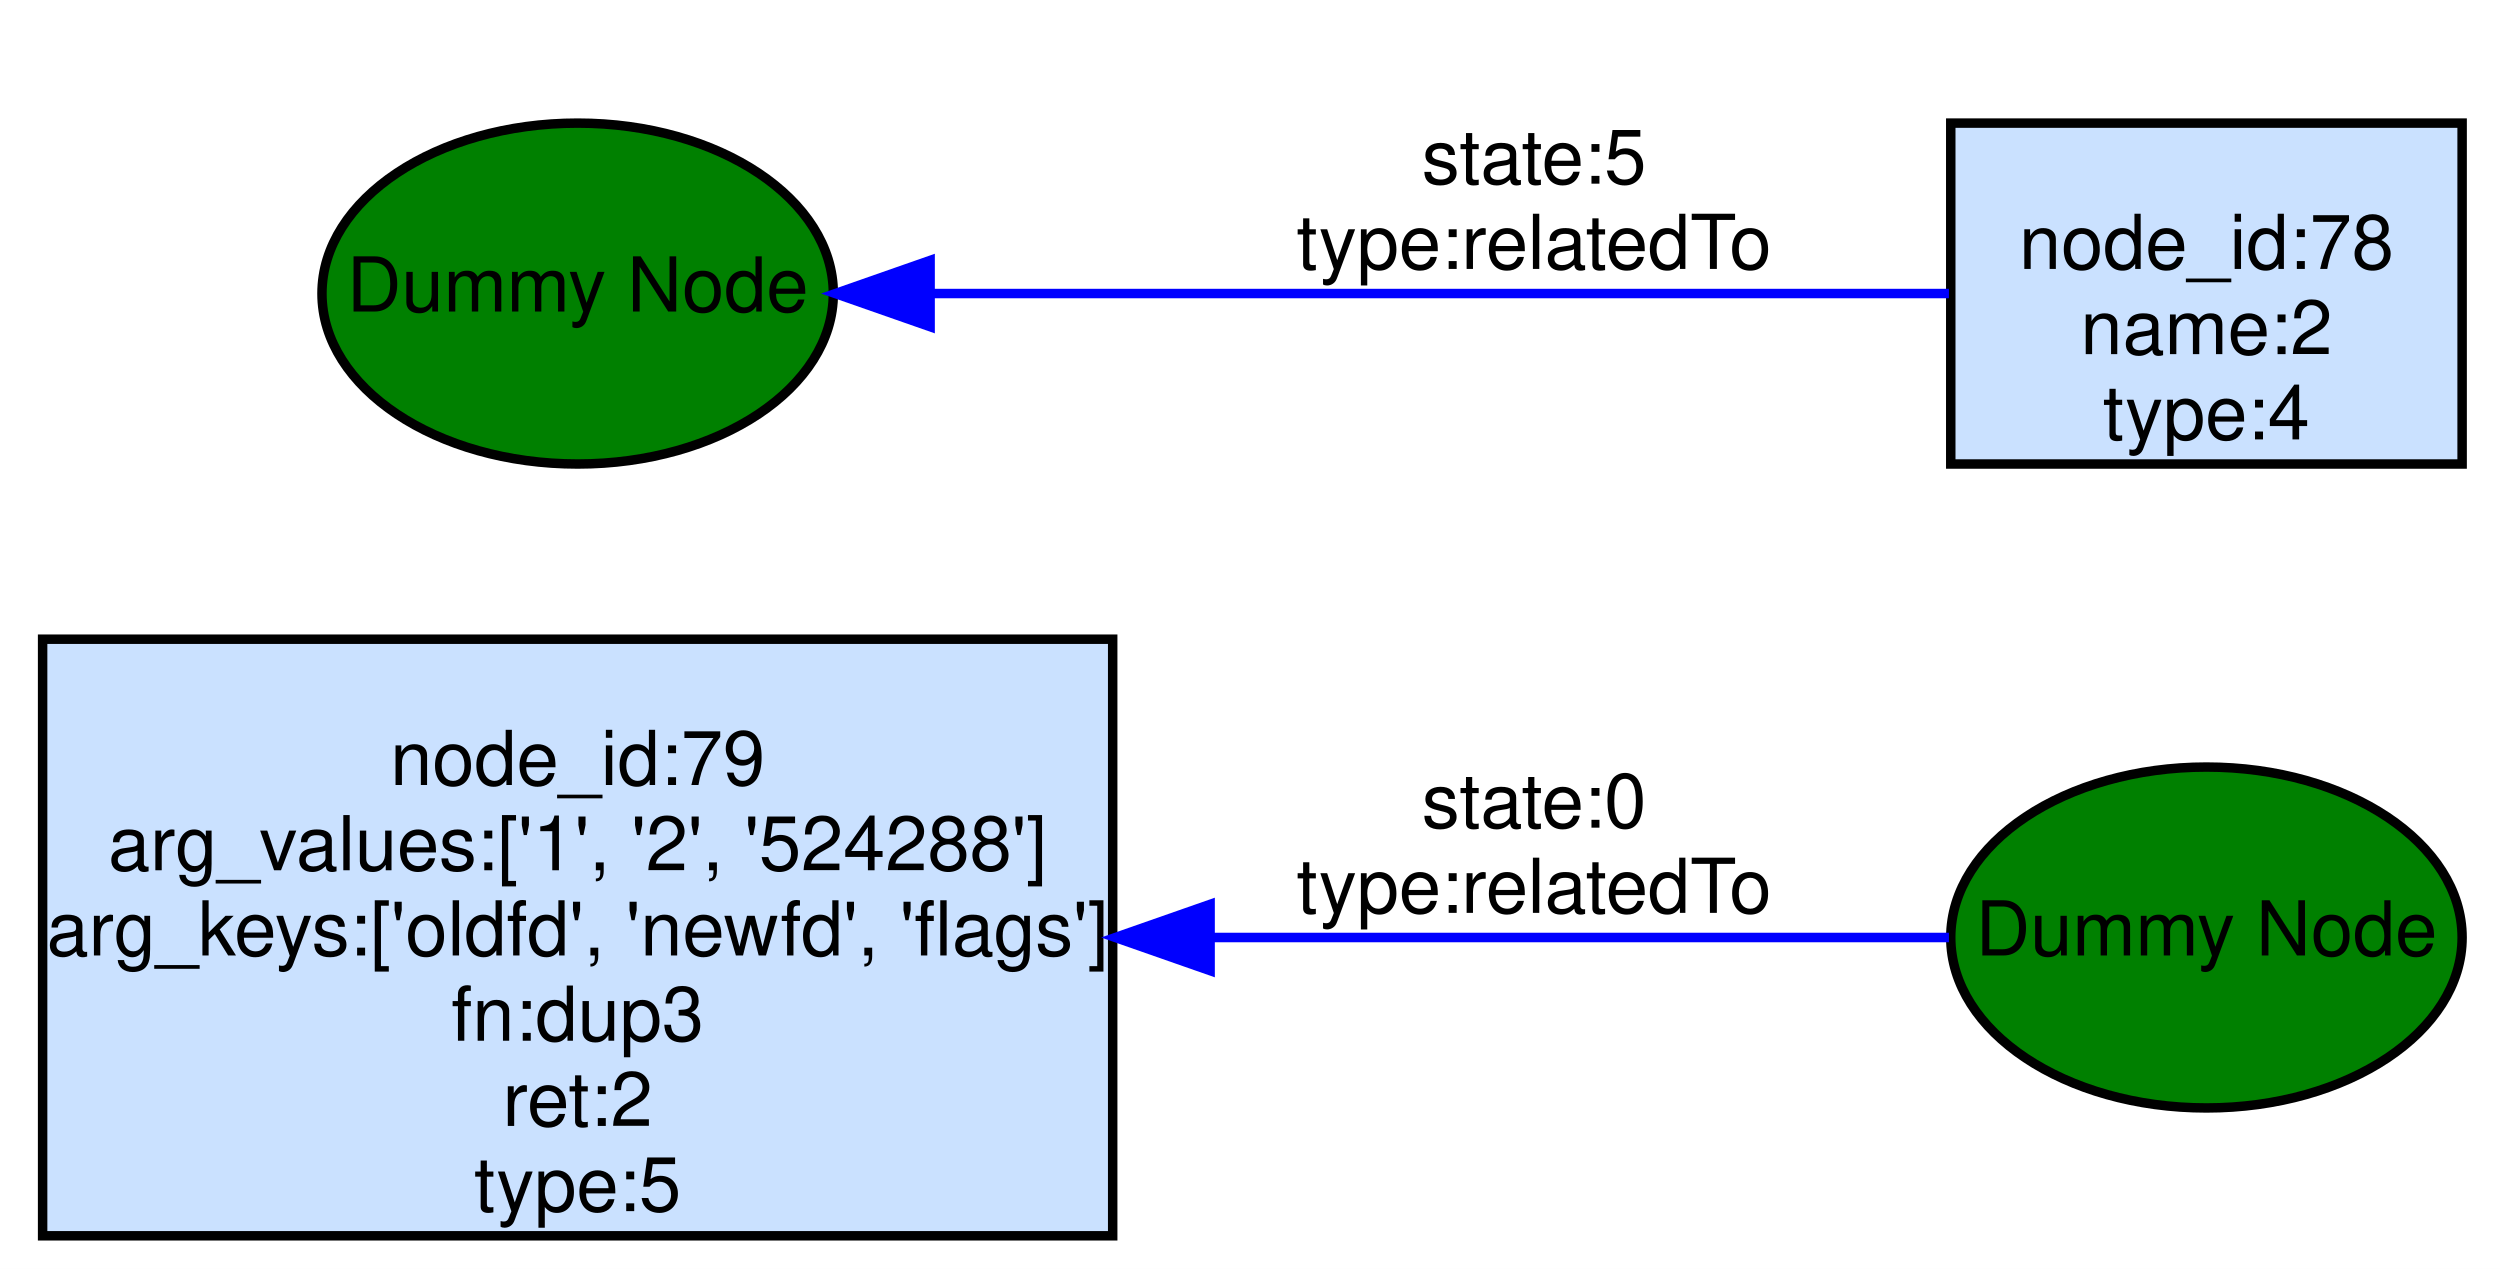
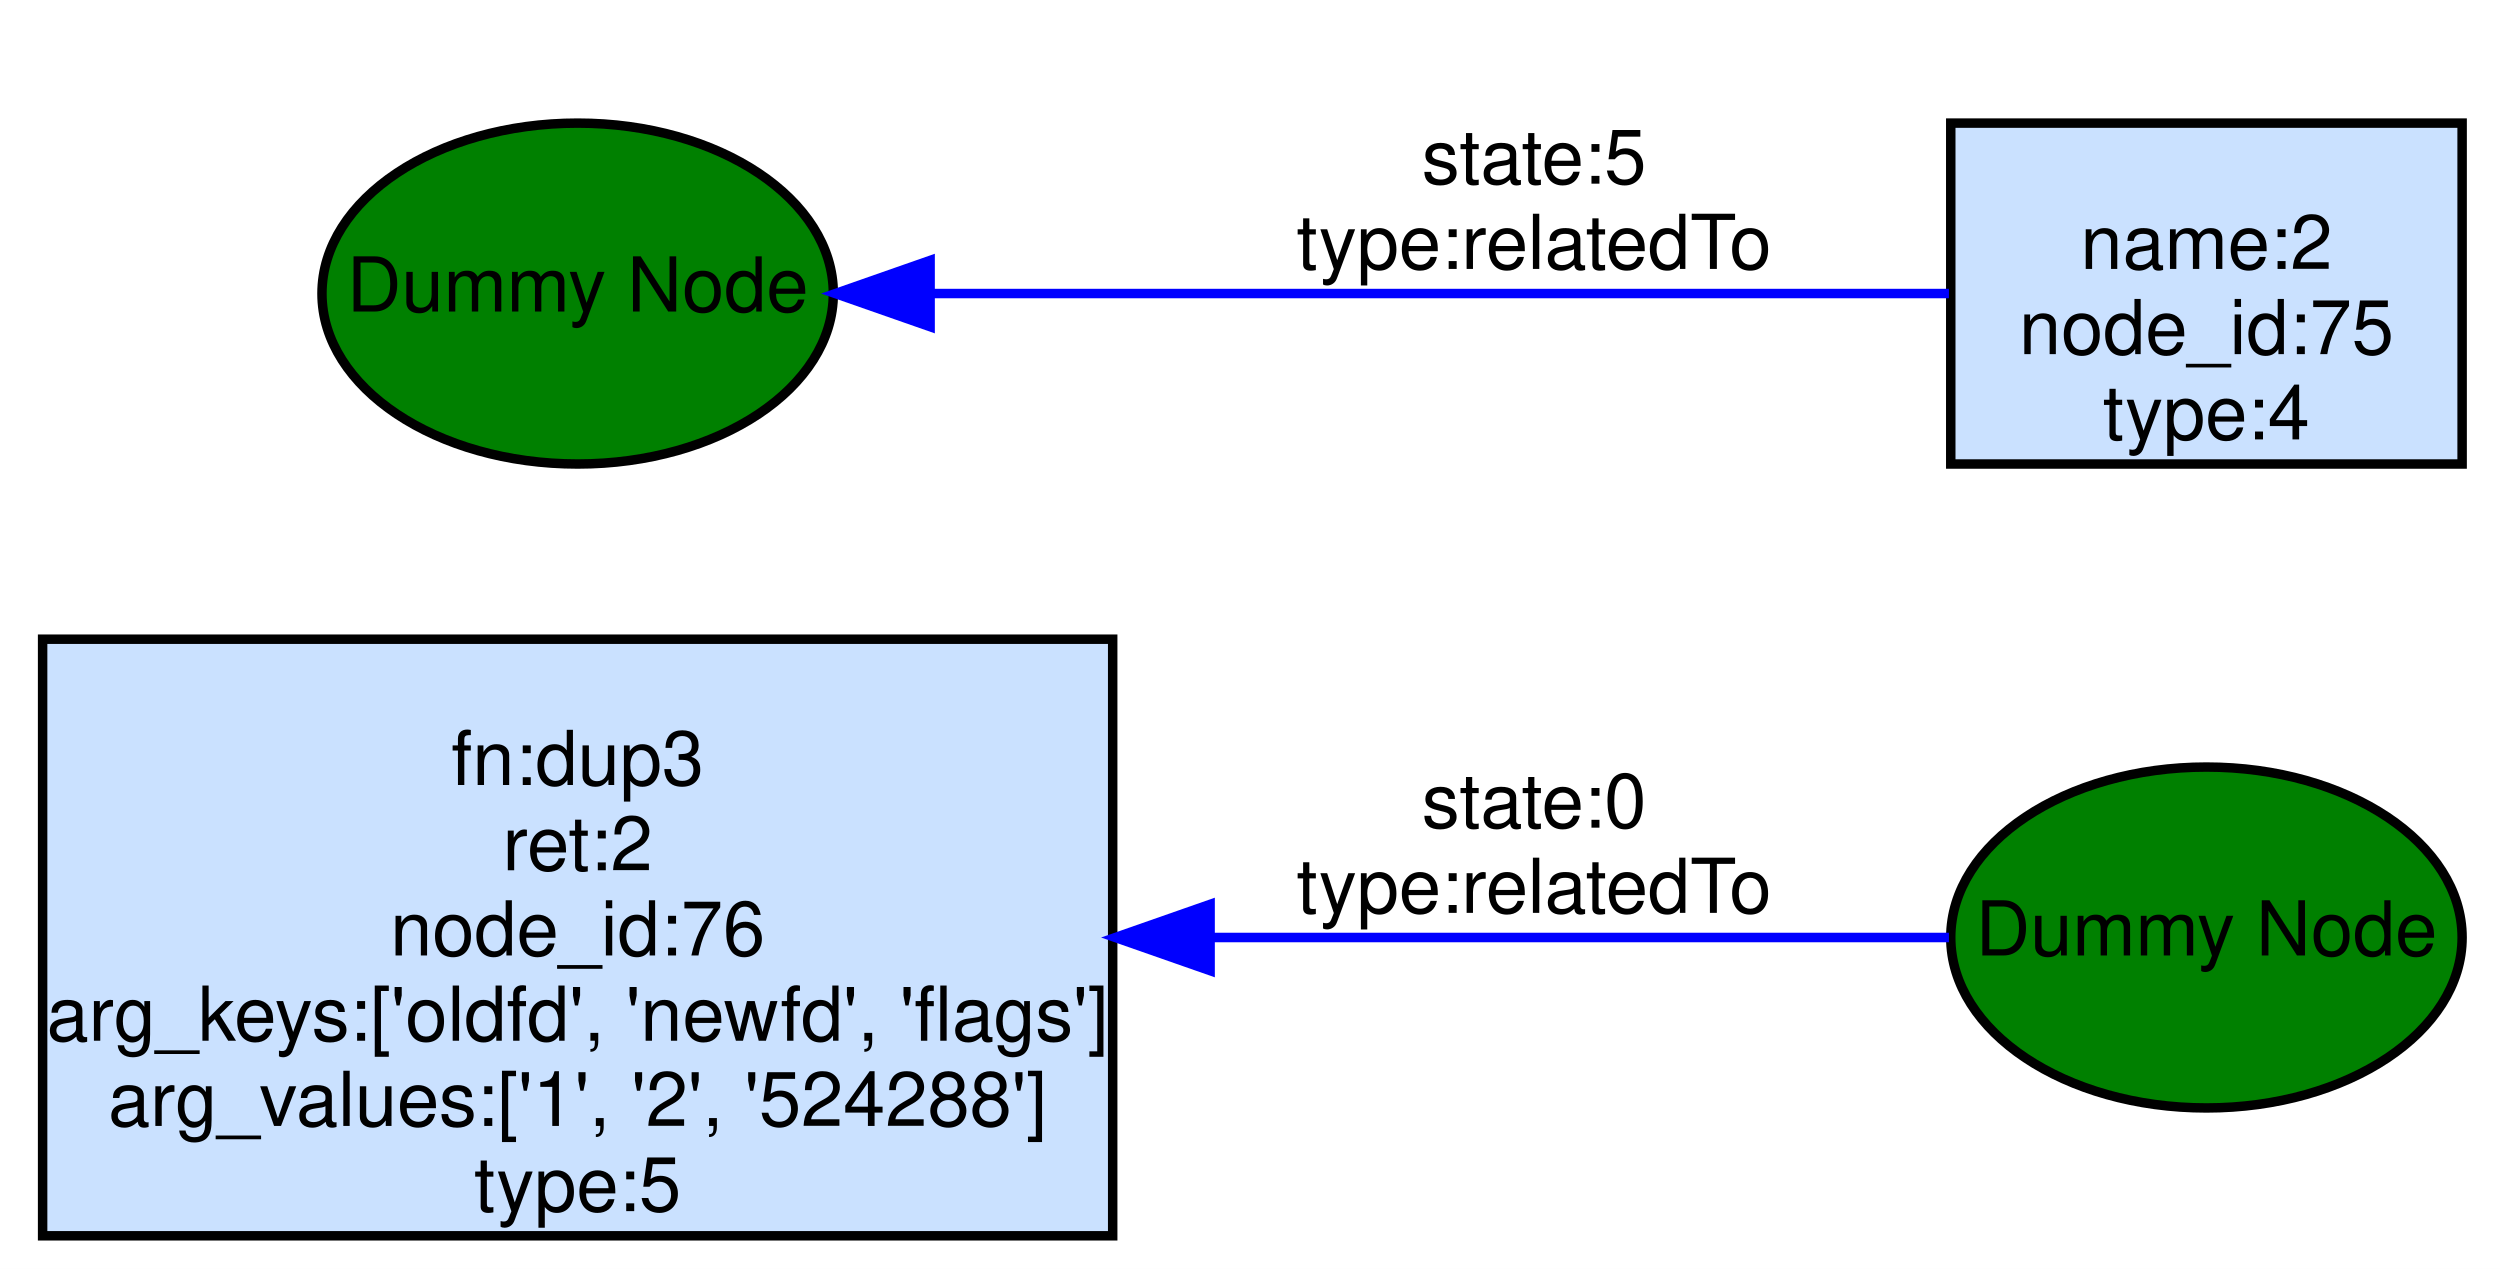
<svg xmlns="http://www.w3.org/2000/svg" width="264pt" height="134pt" viewBox="0.00 0.00 264.00 134.00">
  <g id="graph0" class="graph" transform="scale(1 1) rotate(0) translate(4 130)">
    <polygon fill="white" stroke="none" points="-4,4 -4,-130 260,-130 260,4 -4,4" />
    <g id="node1" class="node">
      <ellipse fill="green" stroke="black" cx="229" cy="-31" rx="27" ry="18" />
      <text text-anchor="middle" x="229" y="-29.1" font-family="Helvetica,sans-Serif" font-size="8.00">Dummy Node</text>
    </g>
-     <g id="node2" class="node">
+     <g id="node4" class="node">
      <polygon fill="#cae1ff" stroke="black" points="113.5,-62.5 0.5,-62.5 0.5,0.5 113.5,0.5 113.5,-62.5" />
-       <text text-anchor="middle" x="57" y="-47.1" font-family="Helvetica,sans-Serif" font-size="8.00">node_id:79</text>
-       <text text-anchor="middle" x="57" y="-38.1" font-family="Helvetica,sans-Serif" font-size="8.00">arg_values:['1', '2', '524288']</text>
-       <text text-anchor="middle" x="57" y="-29.1" font-family="Helvetica,sans-Serif" font-size="8.00">arg_keys:['oldfd', 'newfd', 'flags']</text>
-       <text text-anchor="middle" x="57" y="-20.1" font-family="Helvetica,sans-Serif" font-size="8.00">fn:dup3</text>
-       <text text-anchor="middle" x="57" y="-11.1" font-family="Helvetica,sans-Serif" font-size="8.00">ret:2</text>
+       <text text-anchor="middle" x="57" y="-47.1" font-family="Helvetica,sans-Serif" font-size="8.00">fn:dup3</text>
+       <text text-anchor="middle" x="57" y="-38.1" font-family="Helvetica,sans-Serif" font-size="8.00">ret:2</text>
+       <text text-anchor="middle" x="57" y="-29.1" font-family="Helvetica,sans-Serif" font-size="8.00">node_id:76</text>
+       <text text-anchor="middle" x="57" y="-20.1" font-family="Helvetica,sans-Serif" font-size="8.00">arg_keys:['oldfd', 'newfd', 'flags']</text>
+       <text text-anchor="middle" x="57" y="-11.1" font-family="Helvetica,sans-Serif" font-size="8.00">arg_values:['1', '2', '524288']</text>
      <text text-anchor="middle" x="57" y="-2.1" font-family="Helvetica,sans-Serif" font-size="8.00">type:5</text>
    </g>
    <g id="edge2" class="edge">
      <path fill="none" stroke="blue" d="M201.81,-31C181.081,-31 151.199,-31 124.038,-31" />
      <polygon fill="blue" stroke="blue" points="123.787,-27.5 113.787,-31 123.787,-34.5 123.787,-27.5" />
      <text text-anchor="middle" x="158" y="-42.6" font-family="Helvetica,sans-Serif" font-size="8.00">state:0</text>
      <text text-anchor="middle" x="158" y="-33.6" font-family="Helvetica,sans-Serif" font-size="8.00">type:relatedTo</text>
    </g>
-     <g id="node3" class="node">
+     <g id="node2" class="node">
      <ellipse fill="green" stroke="black" cx="57" cy="-99" rx="27" ry="18" />
      <text text-anchor="middle" x="57" y="-97.1" font-family="Helvetica,sans-Serif" font-size="8.00">Dummy Node</text>
    </g>
-     <g id="node4" class="node">
+     <g id="node3" class="node">
      <polygon fill="#cae1ff" stroke="black" points="256,-117 202,-117 202,-81 256,-81 256,-117" />
-       <text text-anchor="middle" x="229" y="-101.6" font-family="Helvetica,sans-Serif" font-size="8.00">node_id:78</text>
-       <text text-anchor="middle" x="229" y="-92.6" font-family="Helvetica,sans-Serif" font-size="8.00">name:2</text>
+       <text text-anchor="middle" x="229" y="-101.6" font-family="Helvetica,sans-Serif" font-size="8.00">name:2</text>
+       <text text-anchor="middle" x="229" y="-92.6" font-family="Helvetica,sans-Serif" font-size="8.00">node_id:75</text>
      <text text-anchor="middle" x="229" y="-83.6" font-family="Helvetica,sans-Serif" font-size="8.00">type:4</text>
    </g>
    <g id="edge1" class="edge">
      <path fill="none" stroke="blue" d="M201.81,-99C173.108,-99 126.86,-99 94.584,-99" />
      <polygon fill="blue" stroke="blue" points="94.22,-95.5 84.22,-99 94.22,-102.5 94.22,-95.5" />
      <text text-anchor="middle" x="158" y="-110.6" font-family="Helvetica,sans-Serif" font-size="8.00">state:5</text>
      <text text-anchor="middle" x="158" y="-101.6" font-family="Helvetica,sans-Serif" font-size="8.00">type:relatedTo</text>
    </g>
  </g>
</svg>
